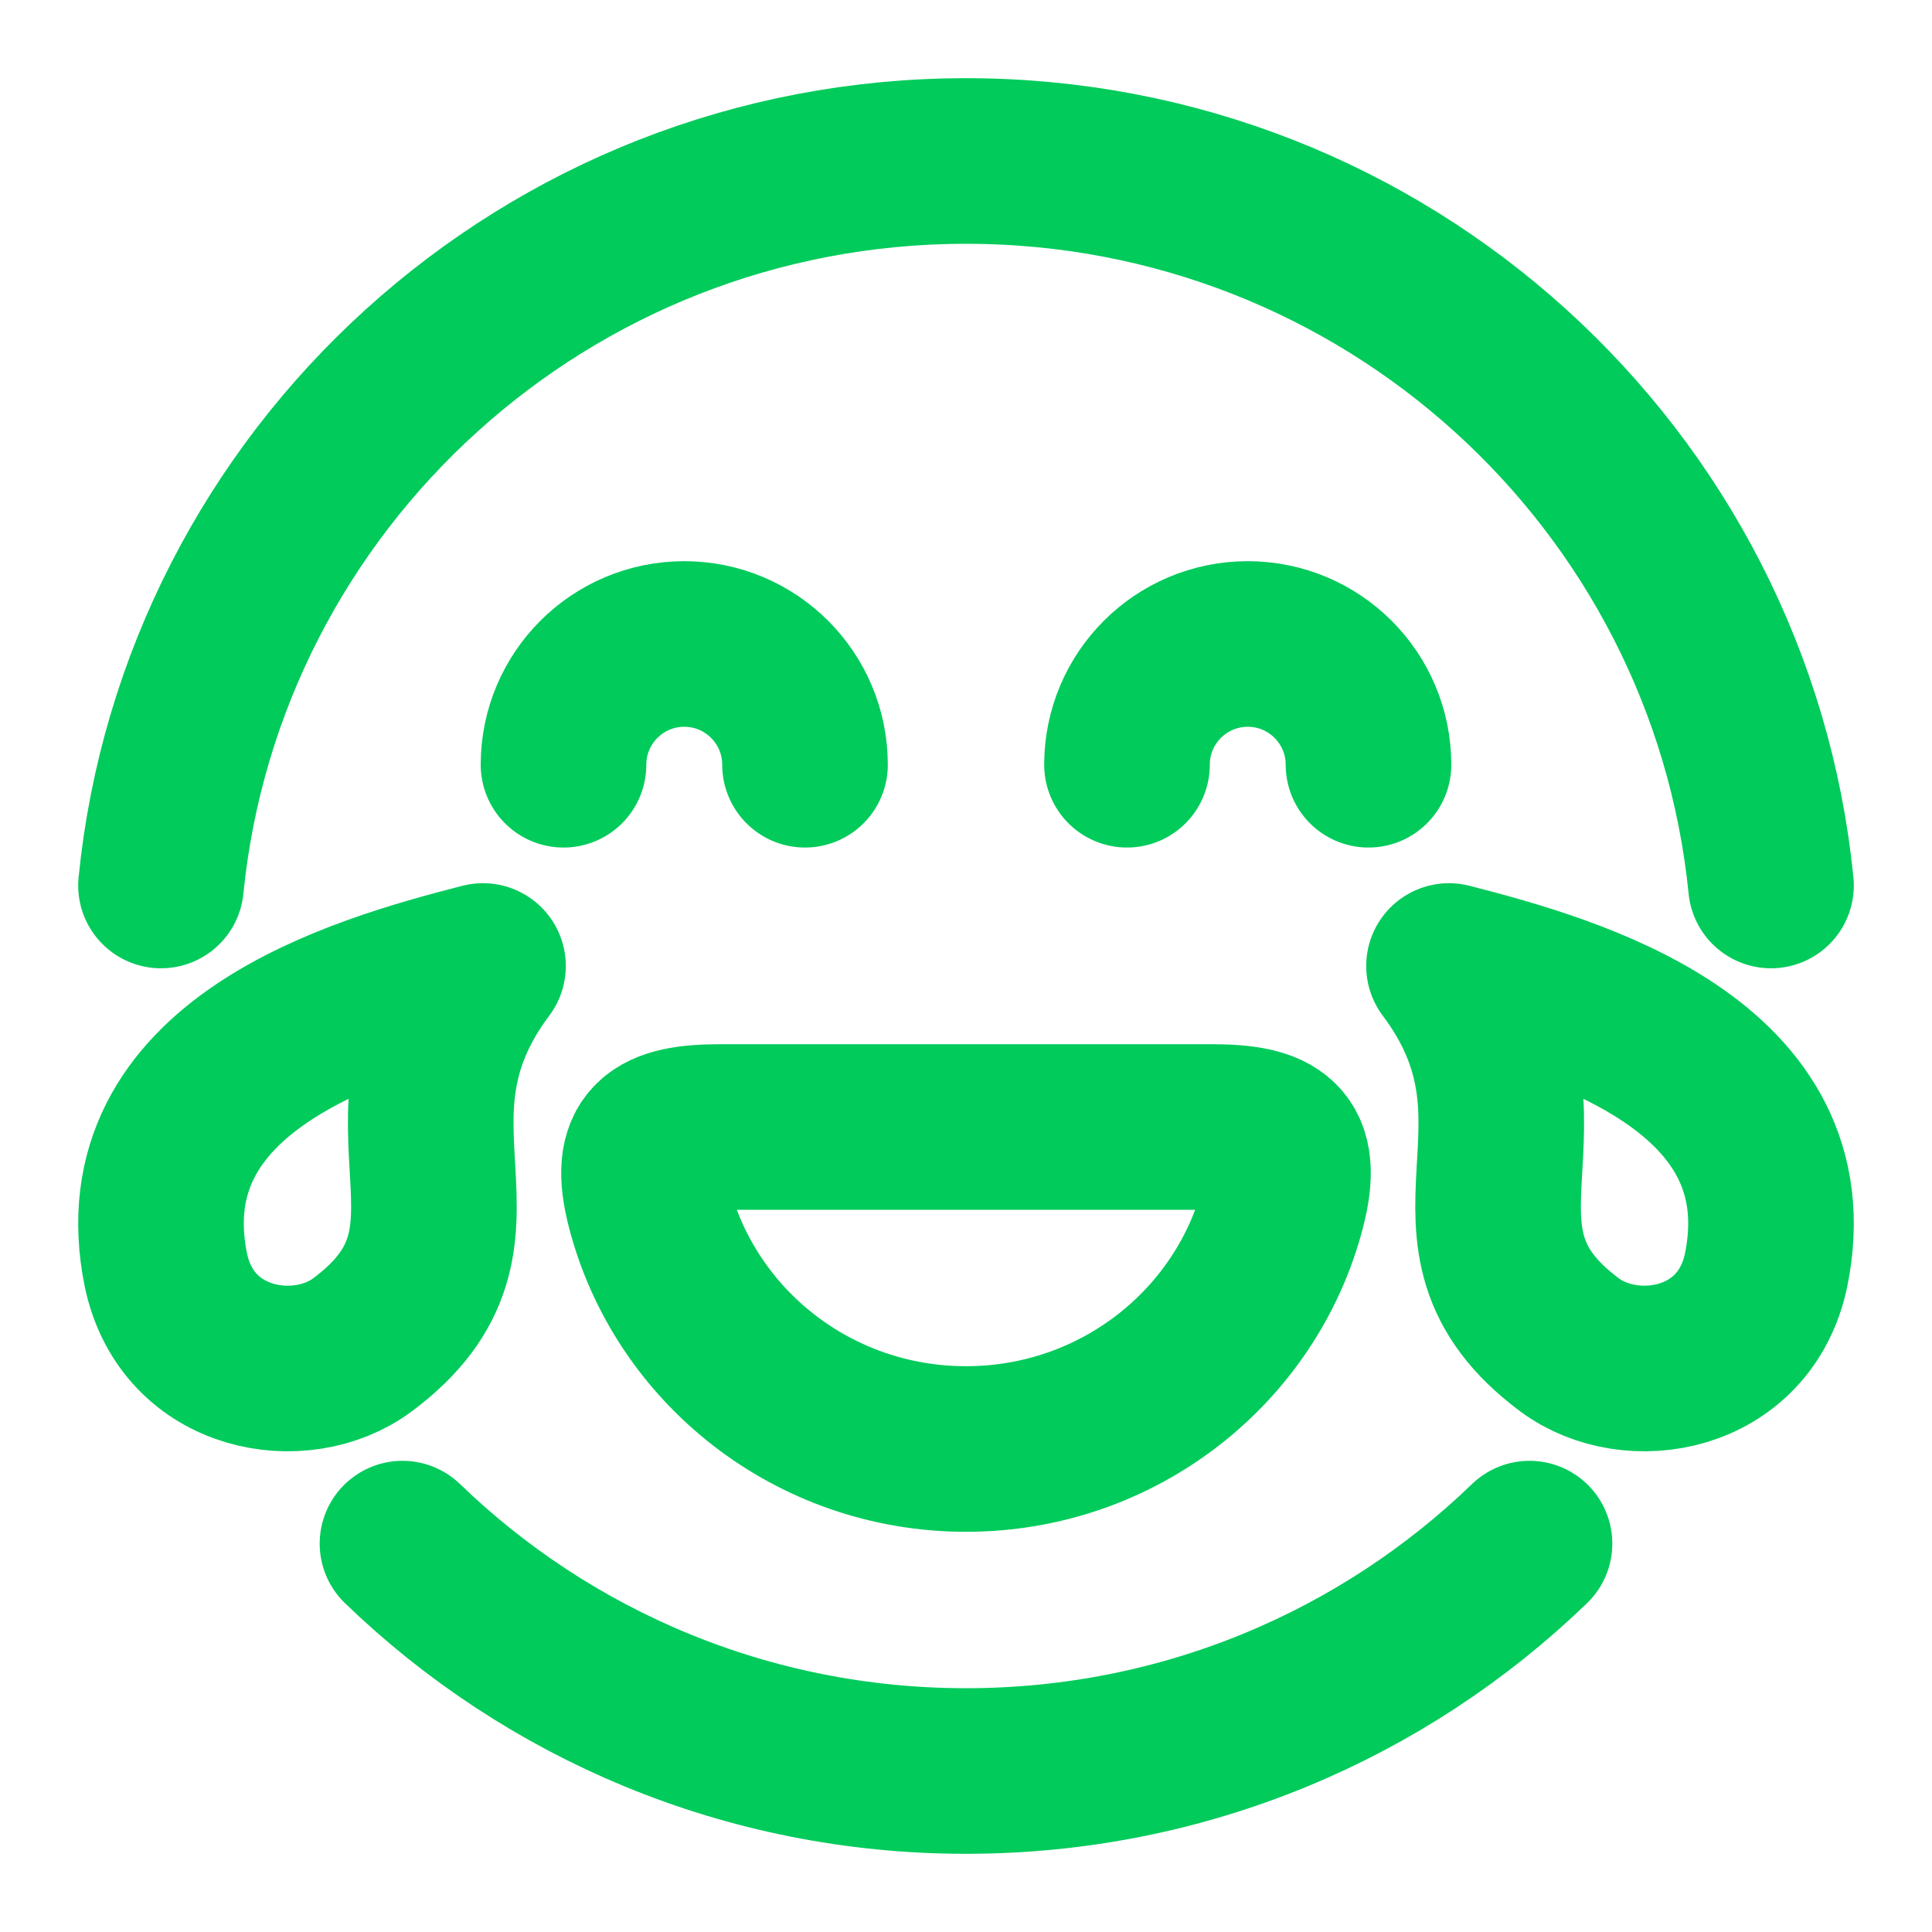
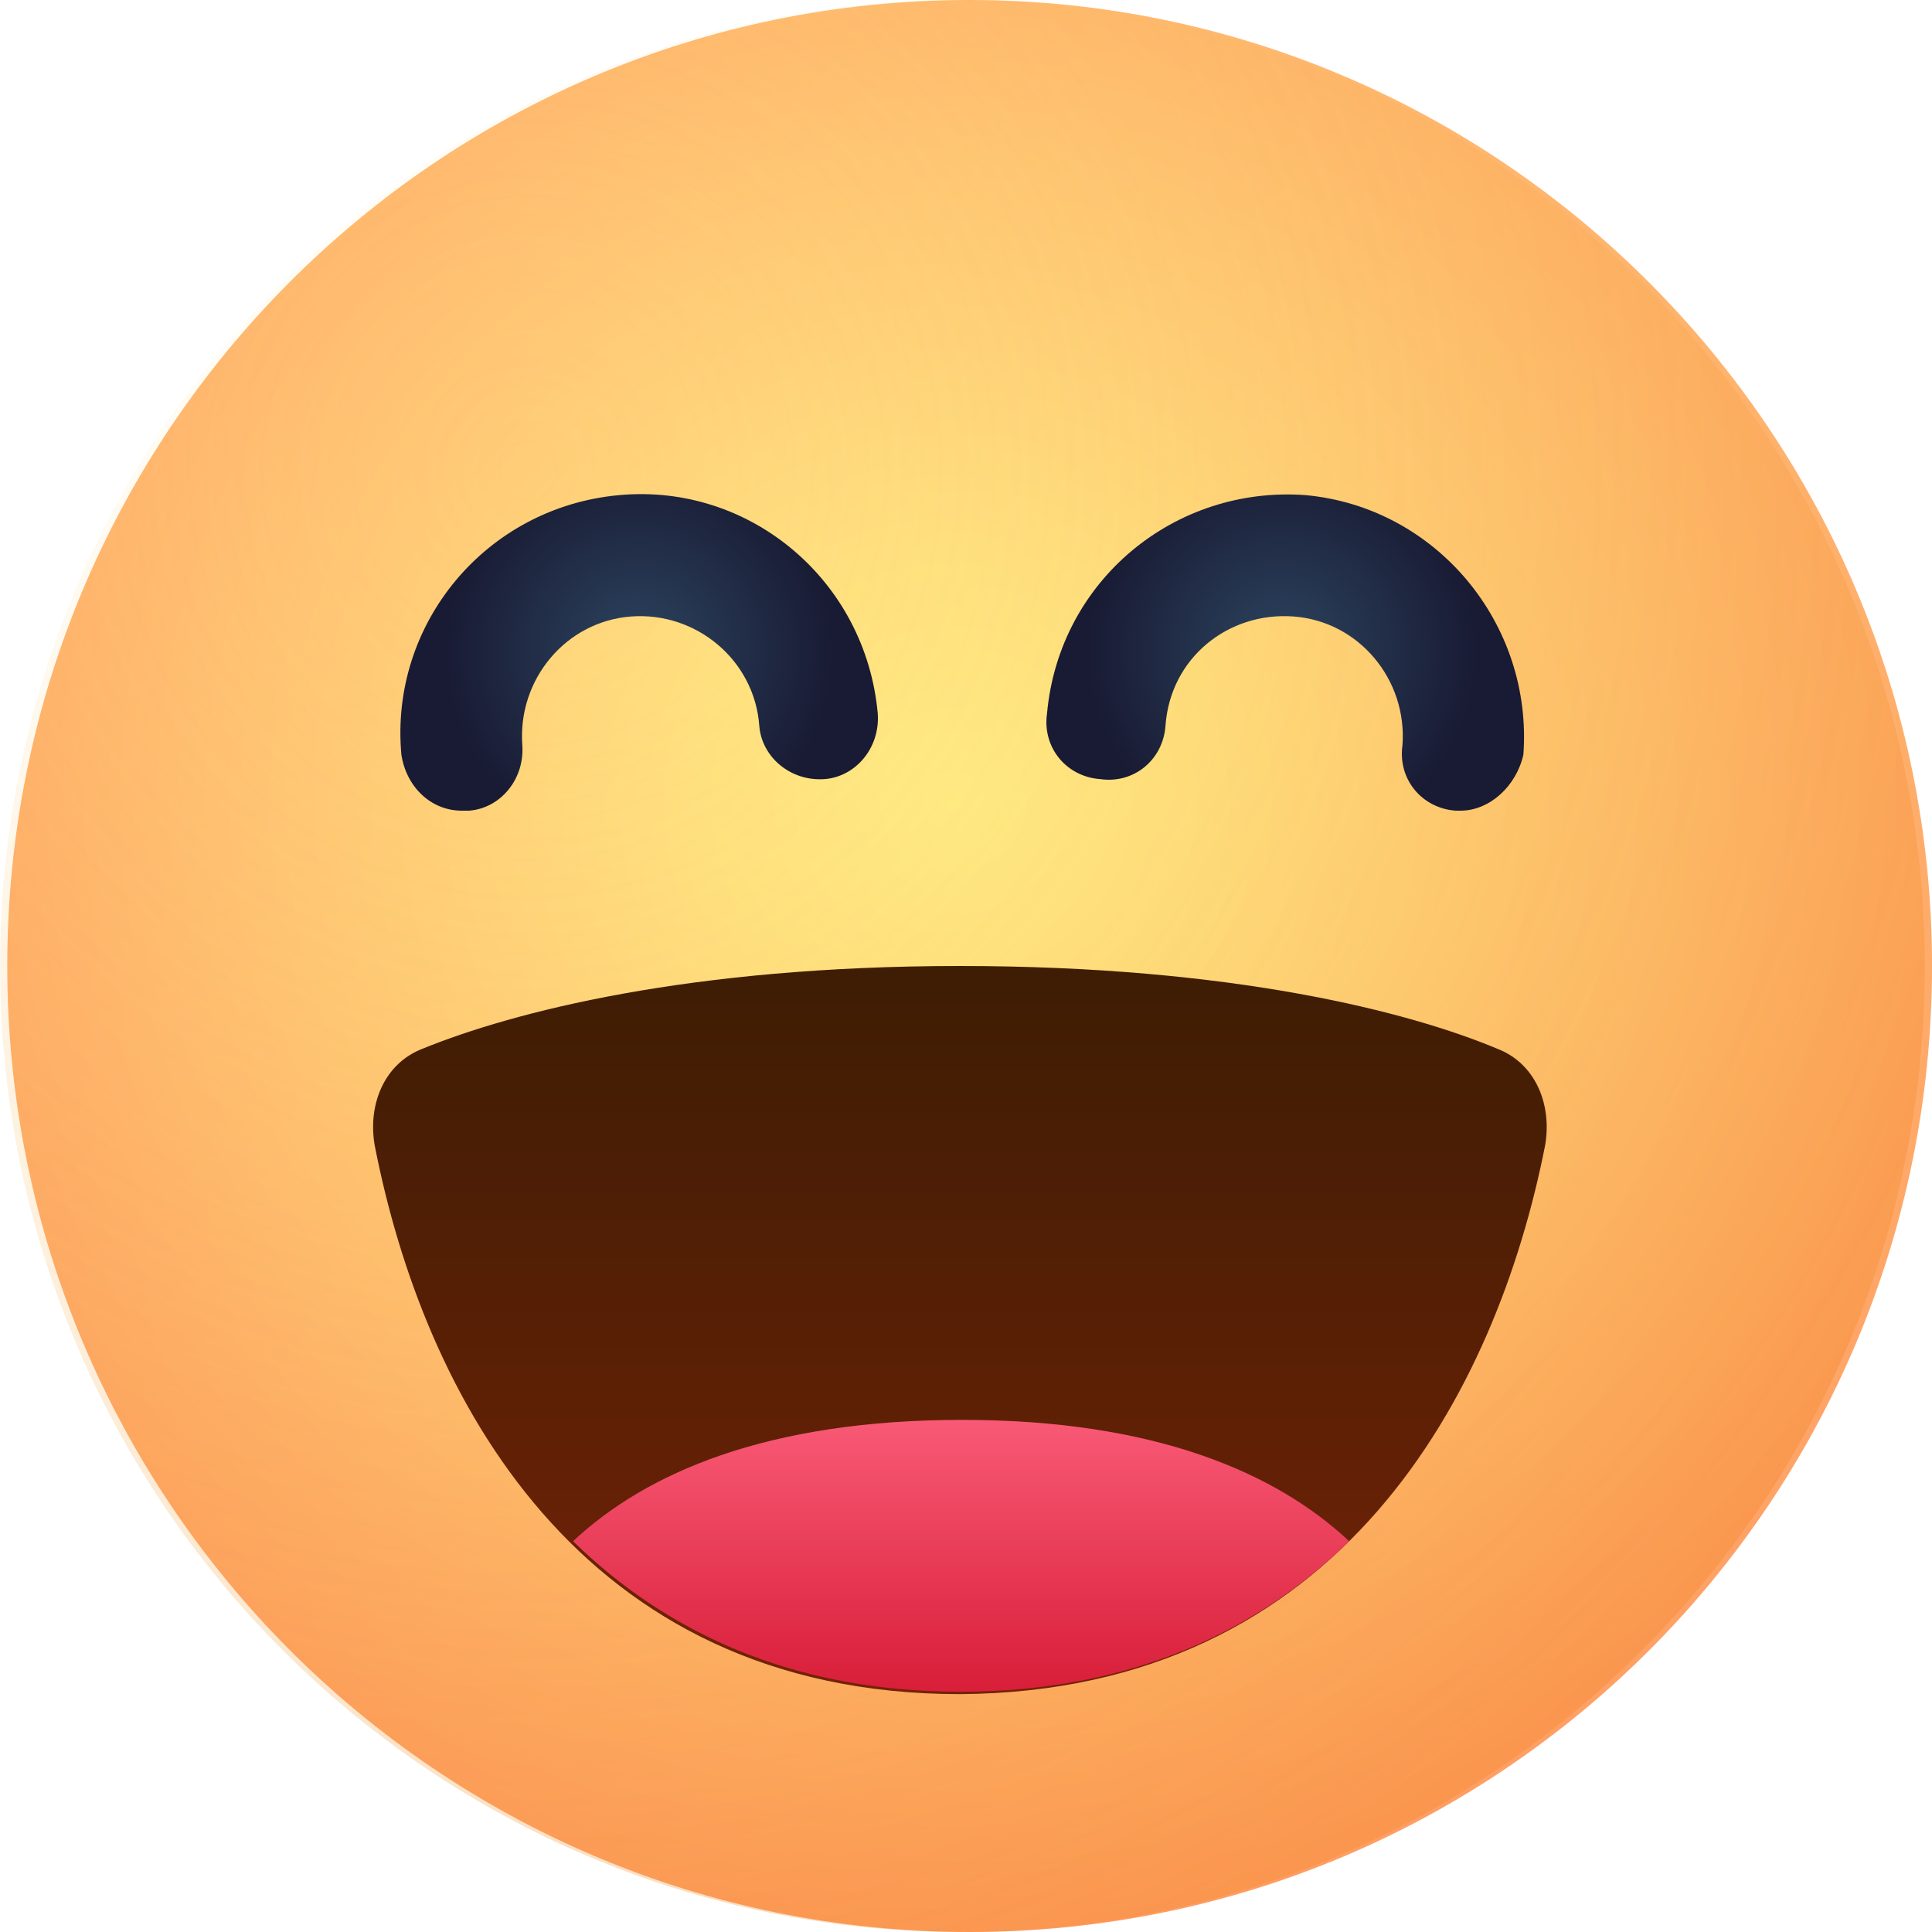
- <svg xmlns="http://www.w3.org/2000/svg" width="70" height="70" viewBox="0 0 70 70" fill="none">
-   <path d="M5.833 32.083C7.304 17.345 19.801 5.833 35 5.833C50.199 5.833 62.696 17.345 64.167 32.083M55.417 55.928C50.139 61.027 42.938 64.167 35 64.167C27.062 64.167 19.861 61.027 14.583 55.928" stroke="#00CB5B" stroke-width="6" stroke-linecap="round" stroke-linejoin="round" />
-   <path d="M35 52.5C40.531 52.5 45.176 48.767 46.481 43.721C47.087 41.372 46.206 40.833 43.885 40.833H26.115C23.794 40.833 22.913 41.372 23.519 43.721C24.824 48.767 29.469 52.5 35 52.5Z" stroke="#00CB5B" stroke-width="6" stroke-linecap="round" stroke-linejoin="round" />
-   <path d="M20.417 27.708C20.417 25.292 22.375 23.333 24.792 23.333C27.208 23.333 29.167 25.292 29.167 27.708M40.833 27.708C40.833 25.292 42.792 23.333 45.208 23.333C47.624 23.333 49.583 25.292 49.583 27.708" stroke="#00CB5B" stroke-width="6" stroke-linecap="round" stroke-linejoin="round" />
-   <path d="M17.5 35C12.963 36.162 4.495 38.599 6.013 46.031C6.796 49.706 10.898 50.385 13.125 48.732C18.486 44.75 13.125 40.833 17.5 35Z" stroke="#00CB5B" stroke-width="6" stroke-linejoin="round" />
-   <path d="M52.5 35C57.037 36.162 65.505 38.599 63.987 46.031C63.204 49.706 59.102 50.385 56.875 48.732C51.514 44.75 56.875 40.833 52.5 35Z" stroke="#00CB5B" stroke-width="6" stroke-linejoin="round" />
+ <svg xmlns="http://www.w3.org/2000/svg" width="120" height="120" viewBox="0 0 120 120" fill="none">
+   <path d="M120.001 60C120.001 93.166 93.268 120 60.226 120C27.185 120 0.451 93.166 0.451 60C0.451 26.834 27.185 0 60.226 0C93.118 0 120.001 26.834 120.001 60Z" fill="url(#paint0_radial_53_42)" />
+   <path d="M119.552 60C119.552 93.166 92.818 120 59.777 120C26.735 120 0.002 93.166 0.002 60C0.002 26.834 26.735 0 59.777 0C92.668 0 119.552 26.834 119.552 60Z" fill="url(#paint1_radial_53_42)" />
+   <path d="M95.967 71.156C96.417 68.593 95.366 66.03 92.963 65.125C87.556 62.864 76.593 60 59.621 60C42.8 60 31.837 62.864 26.279 65.125C23.877 66.03 22.825 68.593 23.276 71.156C26.279 86.532 35.892 105.226 59.621 105.226C83.351 105.075 92.963 86.382 95.967 71.156Z" fill="url(#paint2_linear_53_42)" />
+   <path d="M83.802 95.729C79.297 91.507 71.787 88.191 59.772 88.191C47.607 88.191 40.097 91.507 35.592 95.729C41.299 101.306 49.109 105.075 59.622 105.075C70.285 105.075 78.095 101.306 83.802 95.729Z" fill="url(#paint3_linear_53_42)" />
+   <path d="M28.687 50.352C26.735 50.352 25.233 48.844 24.932 46.884C24.181 38.744 30.189 31.507 38.449 30.754C46.559 30 53.769 36.03 54.519 44.322C54.67 46.432 53.168 48.241 51.215 48.392C49.113 48.543 47.31 47.035 47.16 45.075C46.86 41.005 43.255 37.99 39.2 38.291C35.145 38.593 32.141 42.211 32.442 46.281C32.592 48.392 31.09 50.201 29.138 50.352C28.837 50.352 28.687 50.352 28.687 50.352Z" fill="url(#paint4_radial_53_42)" />
+   <path d="M90.714 50.352C90.564 50.352 90.564 50.352 90.414 50.352C88.311 50.201 86.809 48.392 87.11 46.281C87.41 42.211 84.406 38.593 80.351 38.291C76.296 37.99 72.692 40.854 72.391 45.075C72.241 47.186 70.439 48.694 68.336 48.392C66.234 48.241 64.732 46.432 65.032 44.322C65.783 36.03 72.992 30.151 81.102 30.754C89.212 31.508 95.22 38.744 94.619 46.884C94.169 48.844 92.516 50.352 90.714 50.352Z" fill="url(#paint5_radial_53_42)" />
+   <defs>
+     <radialGradient id="paint0_radial_53_42" cx="0" cy="0" r="1" gradientUnits="userSpaceOnUse" gradientTransform="translate(59.2312 49.6661) rotate(90.0999) scale(81.2324 83.6338)">
+       <stop stop-color="#FFED85" />
+       <stop offset="0.19" stop-color="#FFE180" />
+       <stop offset="0.529" stop-color="#FFC273" />
+       <stop offset="0.977" stop-color="#FF915E" />
+       <stop offset="1" stop-color="#FF8E5D" />
+     </radialGradient>
+     <radialGradient id="paint1_radial_53_42" cx="0" cy="0" r="1" gradientUnits="userSpaceOnUse" gradientTransform="translate(32.3932 29.692) scale(99.6575 100.032)">
+       <stop stop-color="#FFEA84" stop-opacity="0" />
+       <stop offset="1" stop-color="#F08423" stop-opacity="0.34" />
+     </radialGradient>
+     <linearGradient id="paint2_linear_53_42" x1="59.621" y1="61.868" x2="59.621" y2="114.428" gradientUnits="userSpaceOnUse">
+       <stop stop-color="#3F1D04" />
+       <stop offset="1" stop-color="#7E2307" />
+     </linearGradient>
+     <linearGradient id="paint3_linear_53_42" x1="59.697" y1="86.306" x2="59.697" y2="104.754" gradientUnits="userSpaceOnUse">
+       <stop stop-color="#FC607C" />
+       <stop offset="1" stop-color="#D91F3A" />
+     </linearGradient>
+     <radialGradient id="paint4_radial_53_42" cx="0" cy="0" r="1" gradientUnits="userSpaceOnUse" gradientTransform="translate(39.6995 40.4934) scale(12.5283 12.5754)">
+       <stop stop-color="#2C445F" />
+       <stop offset="0.979" stop-color="#191A33" />
+     </radialGradient>
+     <radialGradient id="paint5_radial_53_42" cx="0" cy="0" r="1" gradientUnits="userSpaceOnUse" gradientTransform="translate(79.6244 40.4932) scale(12.5424 12.5896)">
+       <stop stop-color="#2C445F" />
+       <stop offset="0.979" stop-color="#191A33" />
+     </radialGradient>
+   </defs>
</svg>
